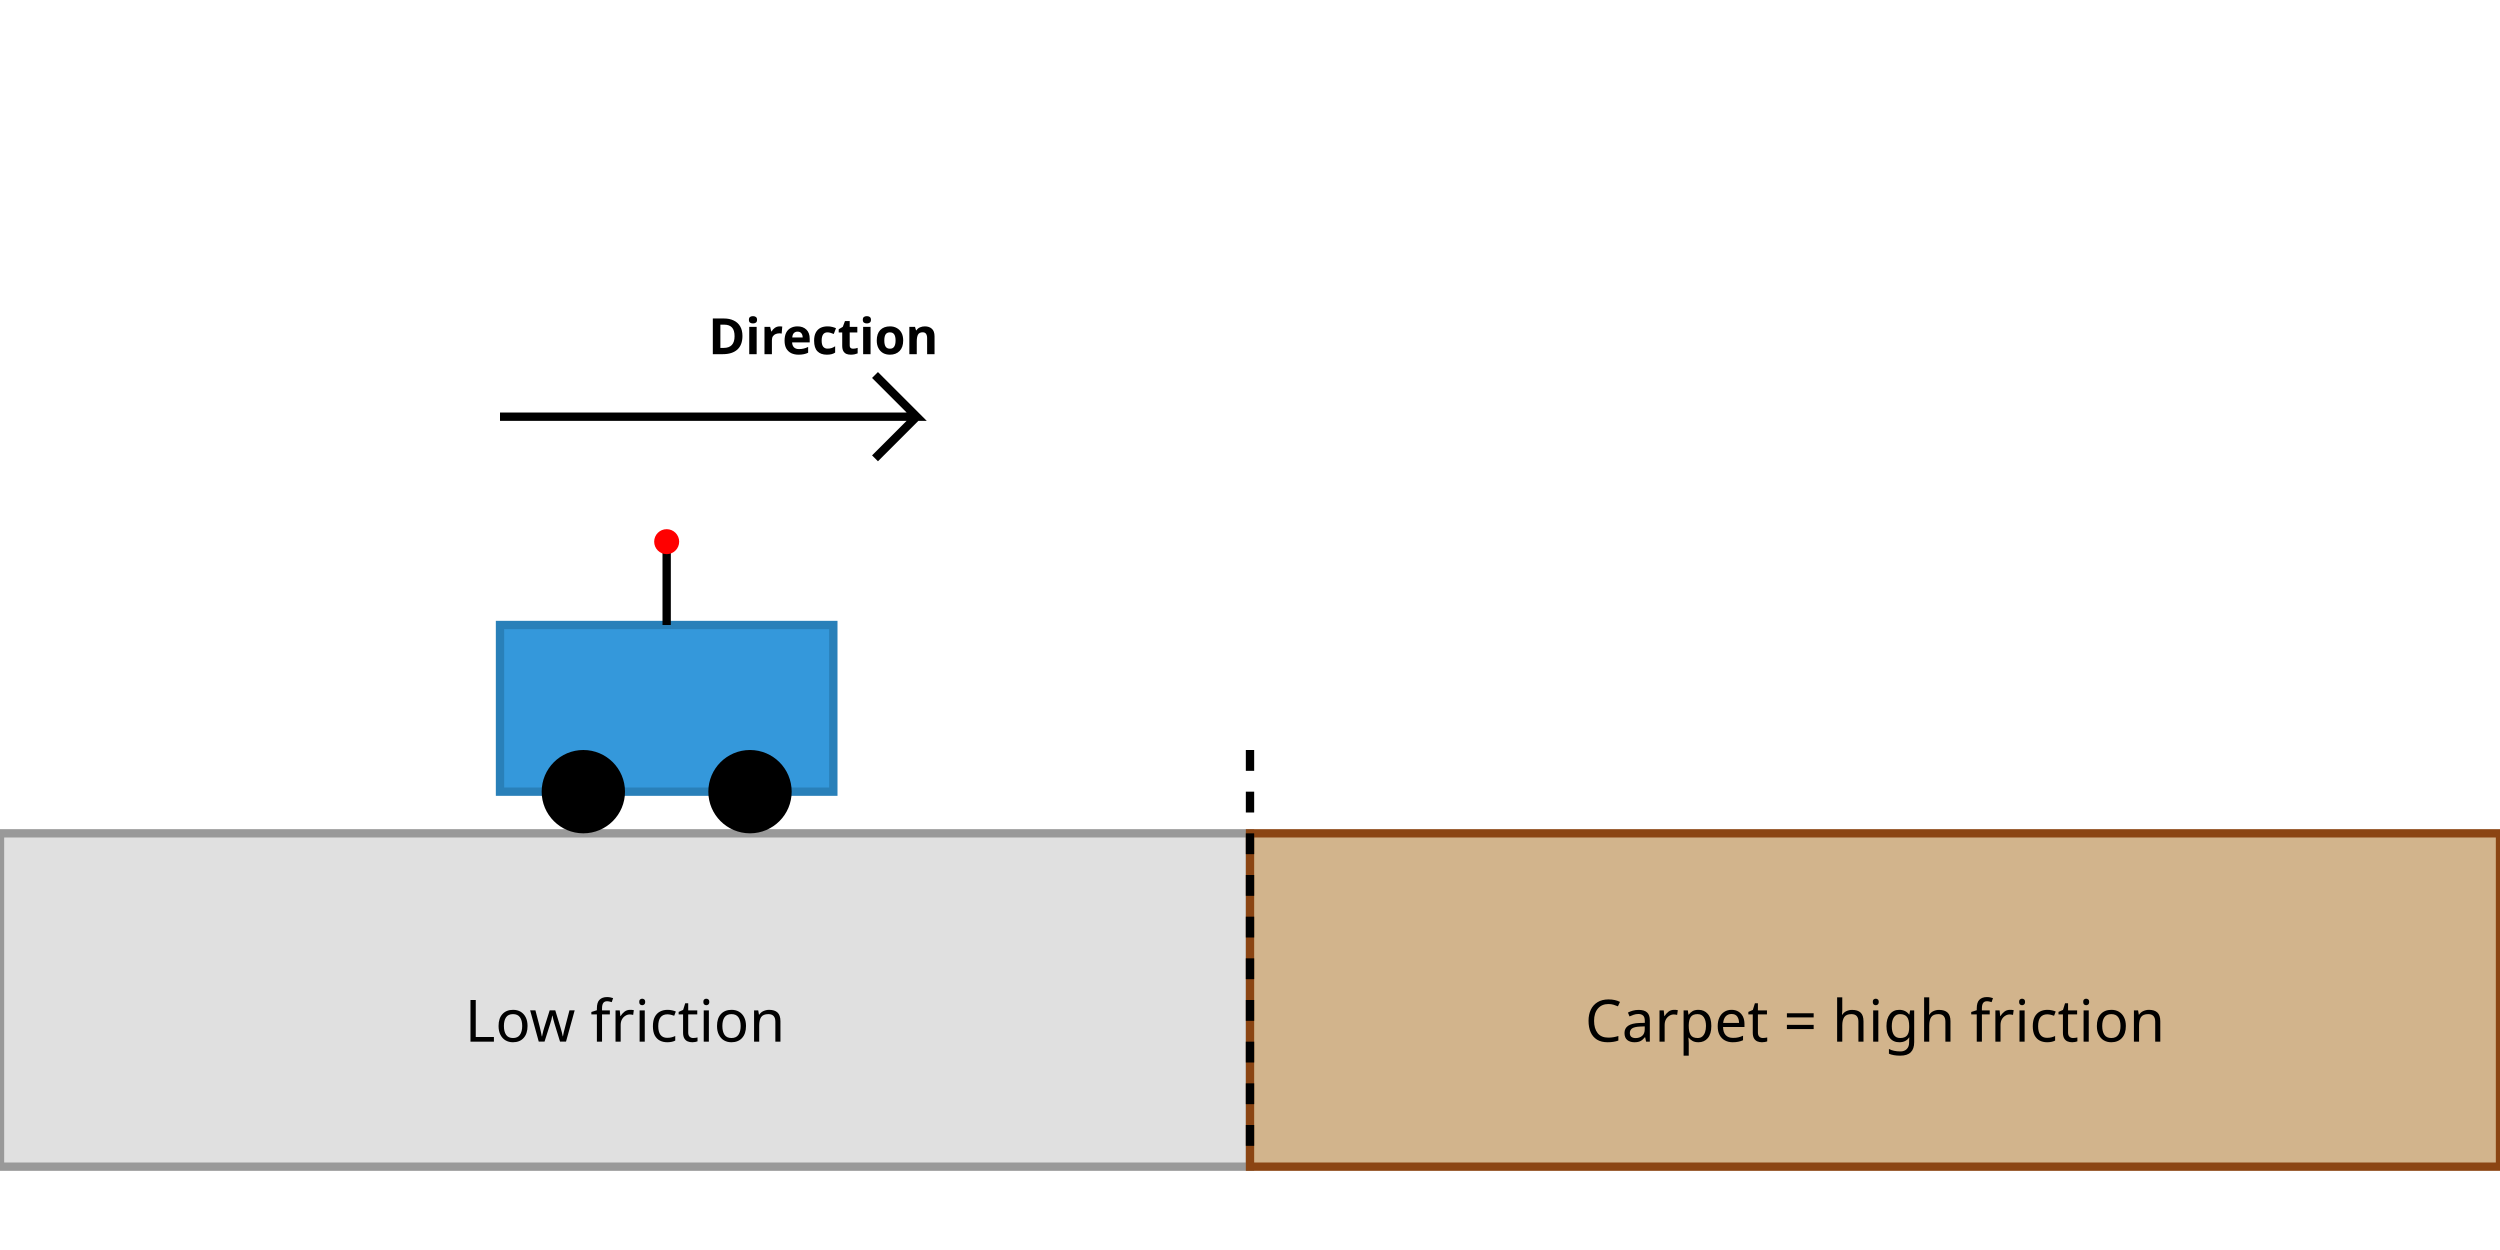
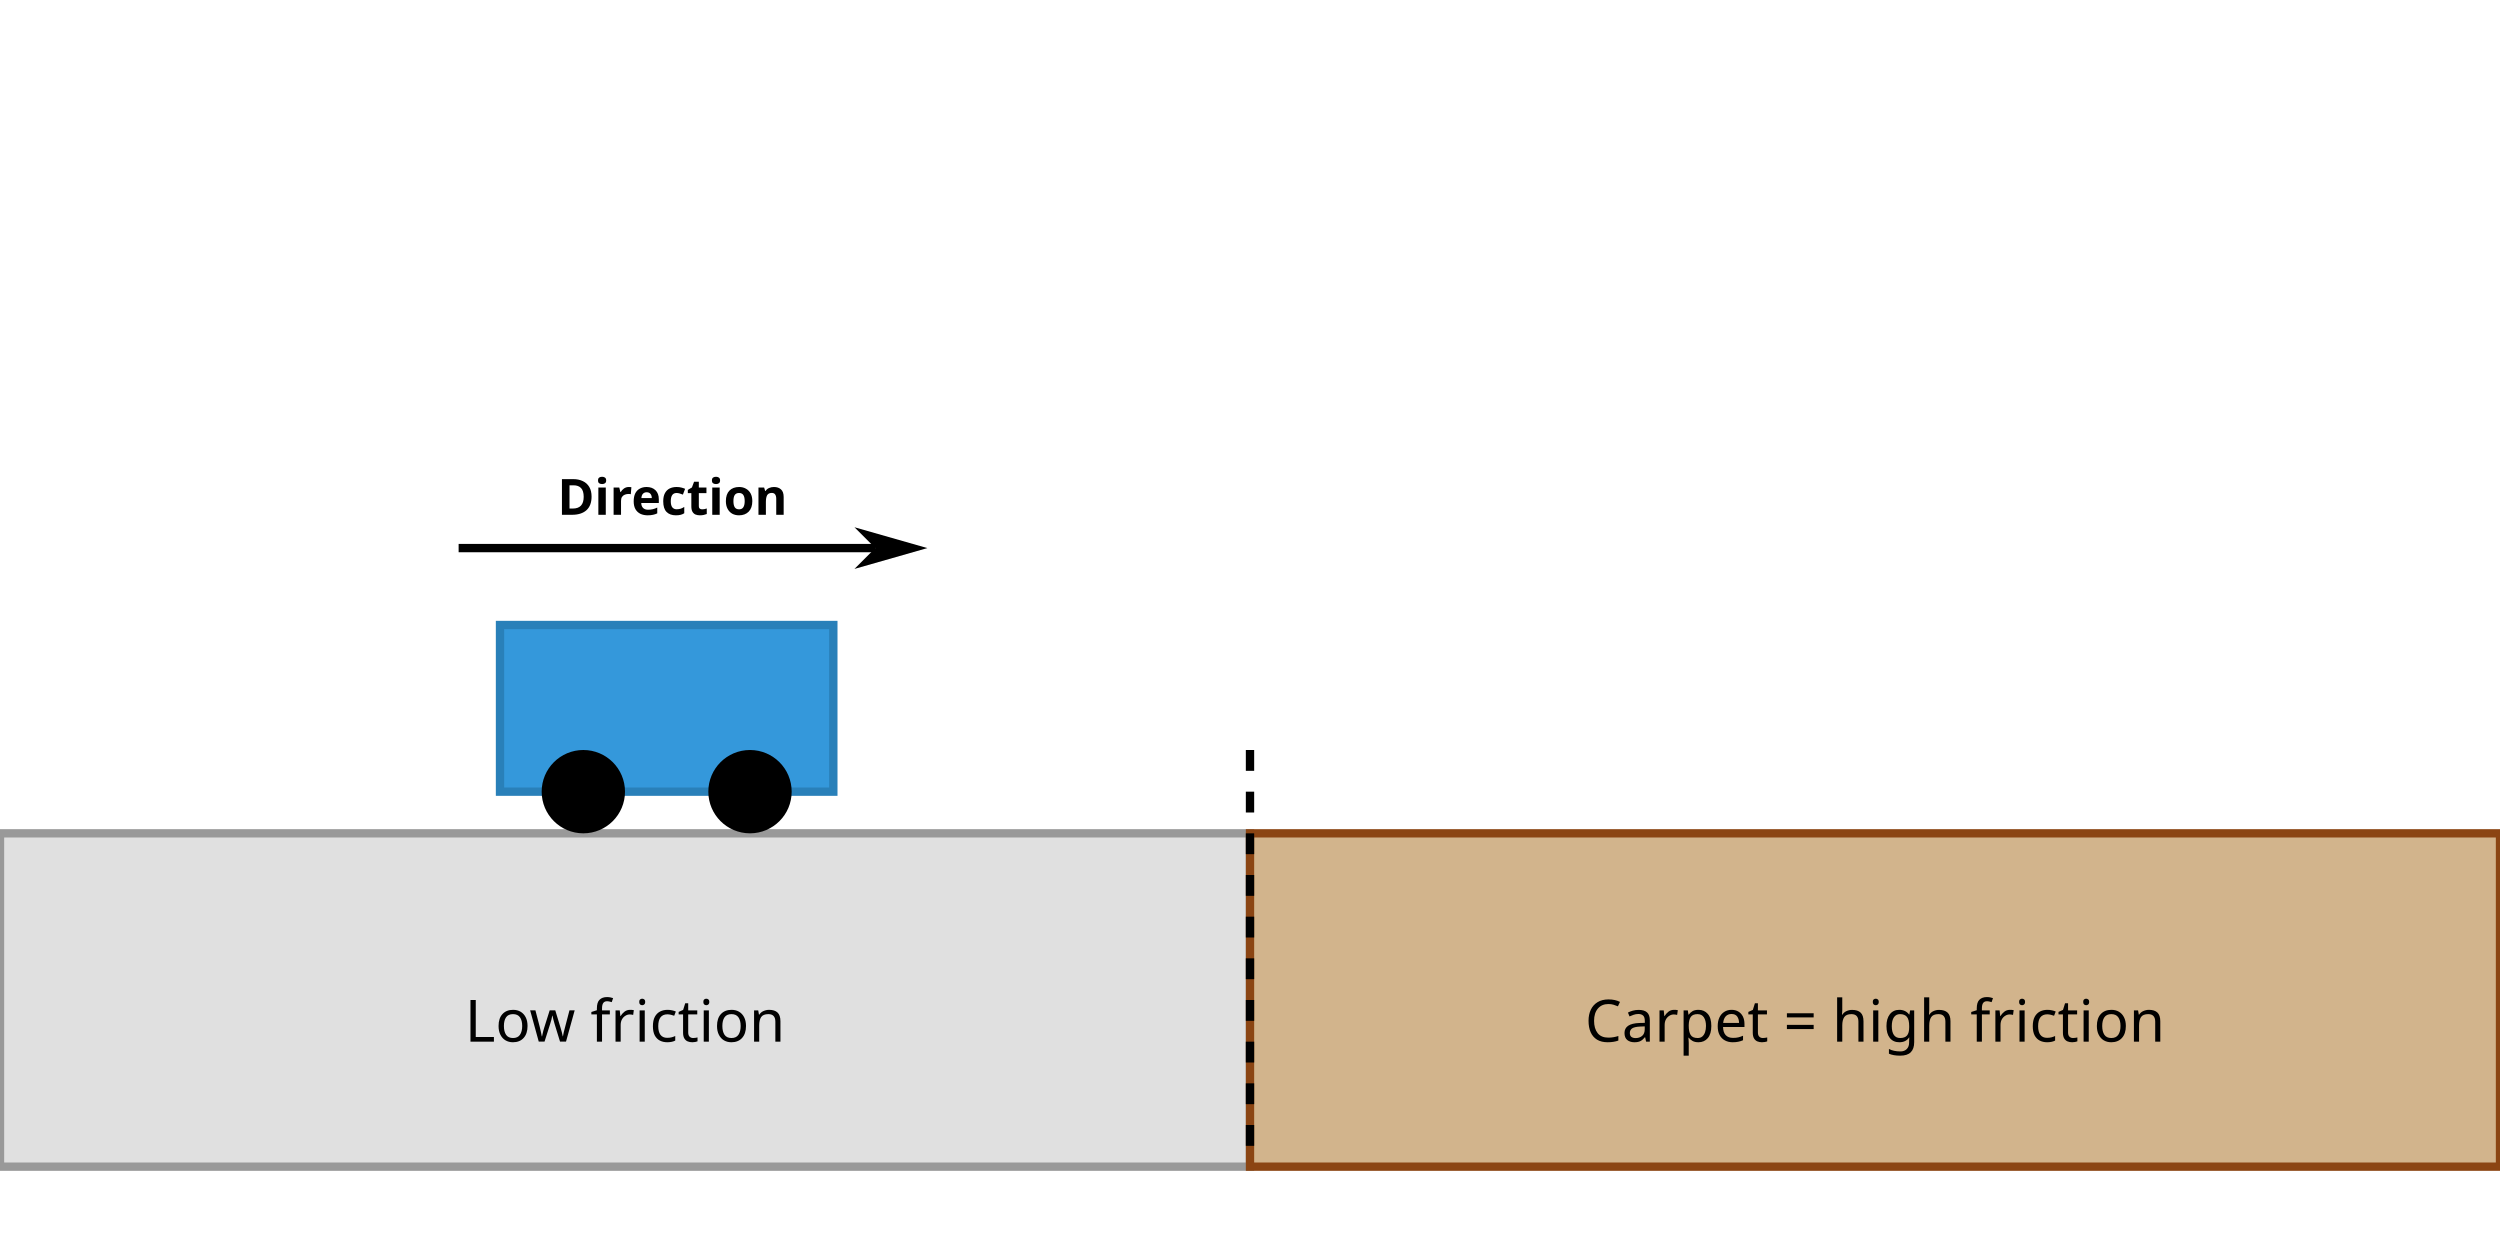
- <svg xmlns="http://www.w3.org/2000/svg" width="600" height="300">
-   <rect x="0" y="200" width="300" height="80" fill="#E0E0E0" stroke="#999" stroke-width="2" />
-   <rect x="300" y="200" width="300" height="80" fill="#D2B48C" stroke="#8B4513" stroke-width="2" />
-   <text x="150" y="250" font-family="sans-serif" font-size="14" text-anchor="middle">Low friction</text>
-   <text x="450" y="250" font-family="sans-serif" font-size="14" text-anchor="middle">Carpet = high friction</text>
-   <line x1="300" y1="180" x2="300" y2="280" stroke="black" stroke-width="2" stroke-dasharray="5,5" />
+ <svg xmlns="http://www.w3.org/2000/svg" width="600" height="300" version="1.1" id="svg5">
+   <defs id="defs5">
+     <marker style="overflow:visible" id="DartArrow" refX="0" refY="0" orient="auto-start-reverse" markerWidth="1" markerHeight="1" viewBox="0 0 1 1" preserveAspectRatio="xMidYMid">
+       <path style="fill:context-stroke;fill-rule:evenodd;stroke:none" d="M 0,0 5,-5 -12.5,0 5,5 Z" transform="scale(-0.5)" id="path6" />
+     </marker>
+   </defs>
+   <rect x="0" y="200" width="300" height="80" fill="#E0E0E0" stroke="#999" stroke-width="2" id="rect1" />
+   <rect x="300" y="200" width="300" height="80" fill="#D2B48C" stroke="#8B4513" stroke-width="2" id="rect2" />
+   <text x="150" y="250" font-family="sans-serif" font-size="14" text-anchor="middle" id="text2">Low friction</text>
+   <text x="450" y="250" font-family="sans-serif" font-size="14" text-anchor="middle" id="text3">Carpet = high friction</text>
+   <line x1="300" y1="180" x2="300" y2="280" stroke="black" stroke-width="2" stroke-dasharray="5,5" id="line3" />
  <g id="robot_body">
-     <rect x="120" y="150" width="80" height="40" fill="#3498DB" stroke="#2980B9" stroke-width="2" />
-     <circle cx="140" cy="190" r="10" fill="black" />
-     <circle cx="180" cy="190" r="10" fill="black" />
-     <line x1="160" y1="150" x2="160" y2="130" stroke="black" stroke-width="2" />
-     <circle cx="160" cy="130" r="3" fill="red" />
+     <rect x="120" y="150" width="80" height="40" fill="#3498DB" stroke="#2980B9" stroke-width="2" id="rect3" />
+     <circle cx="140" cy="190" r="10" fill="black" id="circle3" />
+     <circle cx="180" cy="190" r="10" fill="black" id="circle4" />
  </g>
-   <path d="M 120 100 L 220 100 L 210 90 M 220 100 L 210 110" stroke="black" stroke-width="2" fill="none" />
-   <text x="170" y="85" font-family="sans-serif" font-size="12" font-weight="bold">Direction</text>
+   <path d="m 110.071,131.54 h 100" stroke="#000000" stroke-width="2" fill="none" id="path5" style="marker-end:url(#DartArrow)" />
+   <text x="133.788" y="123.549" font-family="sans-serif" font-size="12px" font-weight="bold" id="text5">Direction</text>
</svg>
